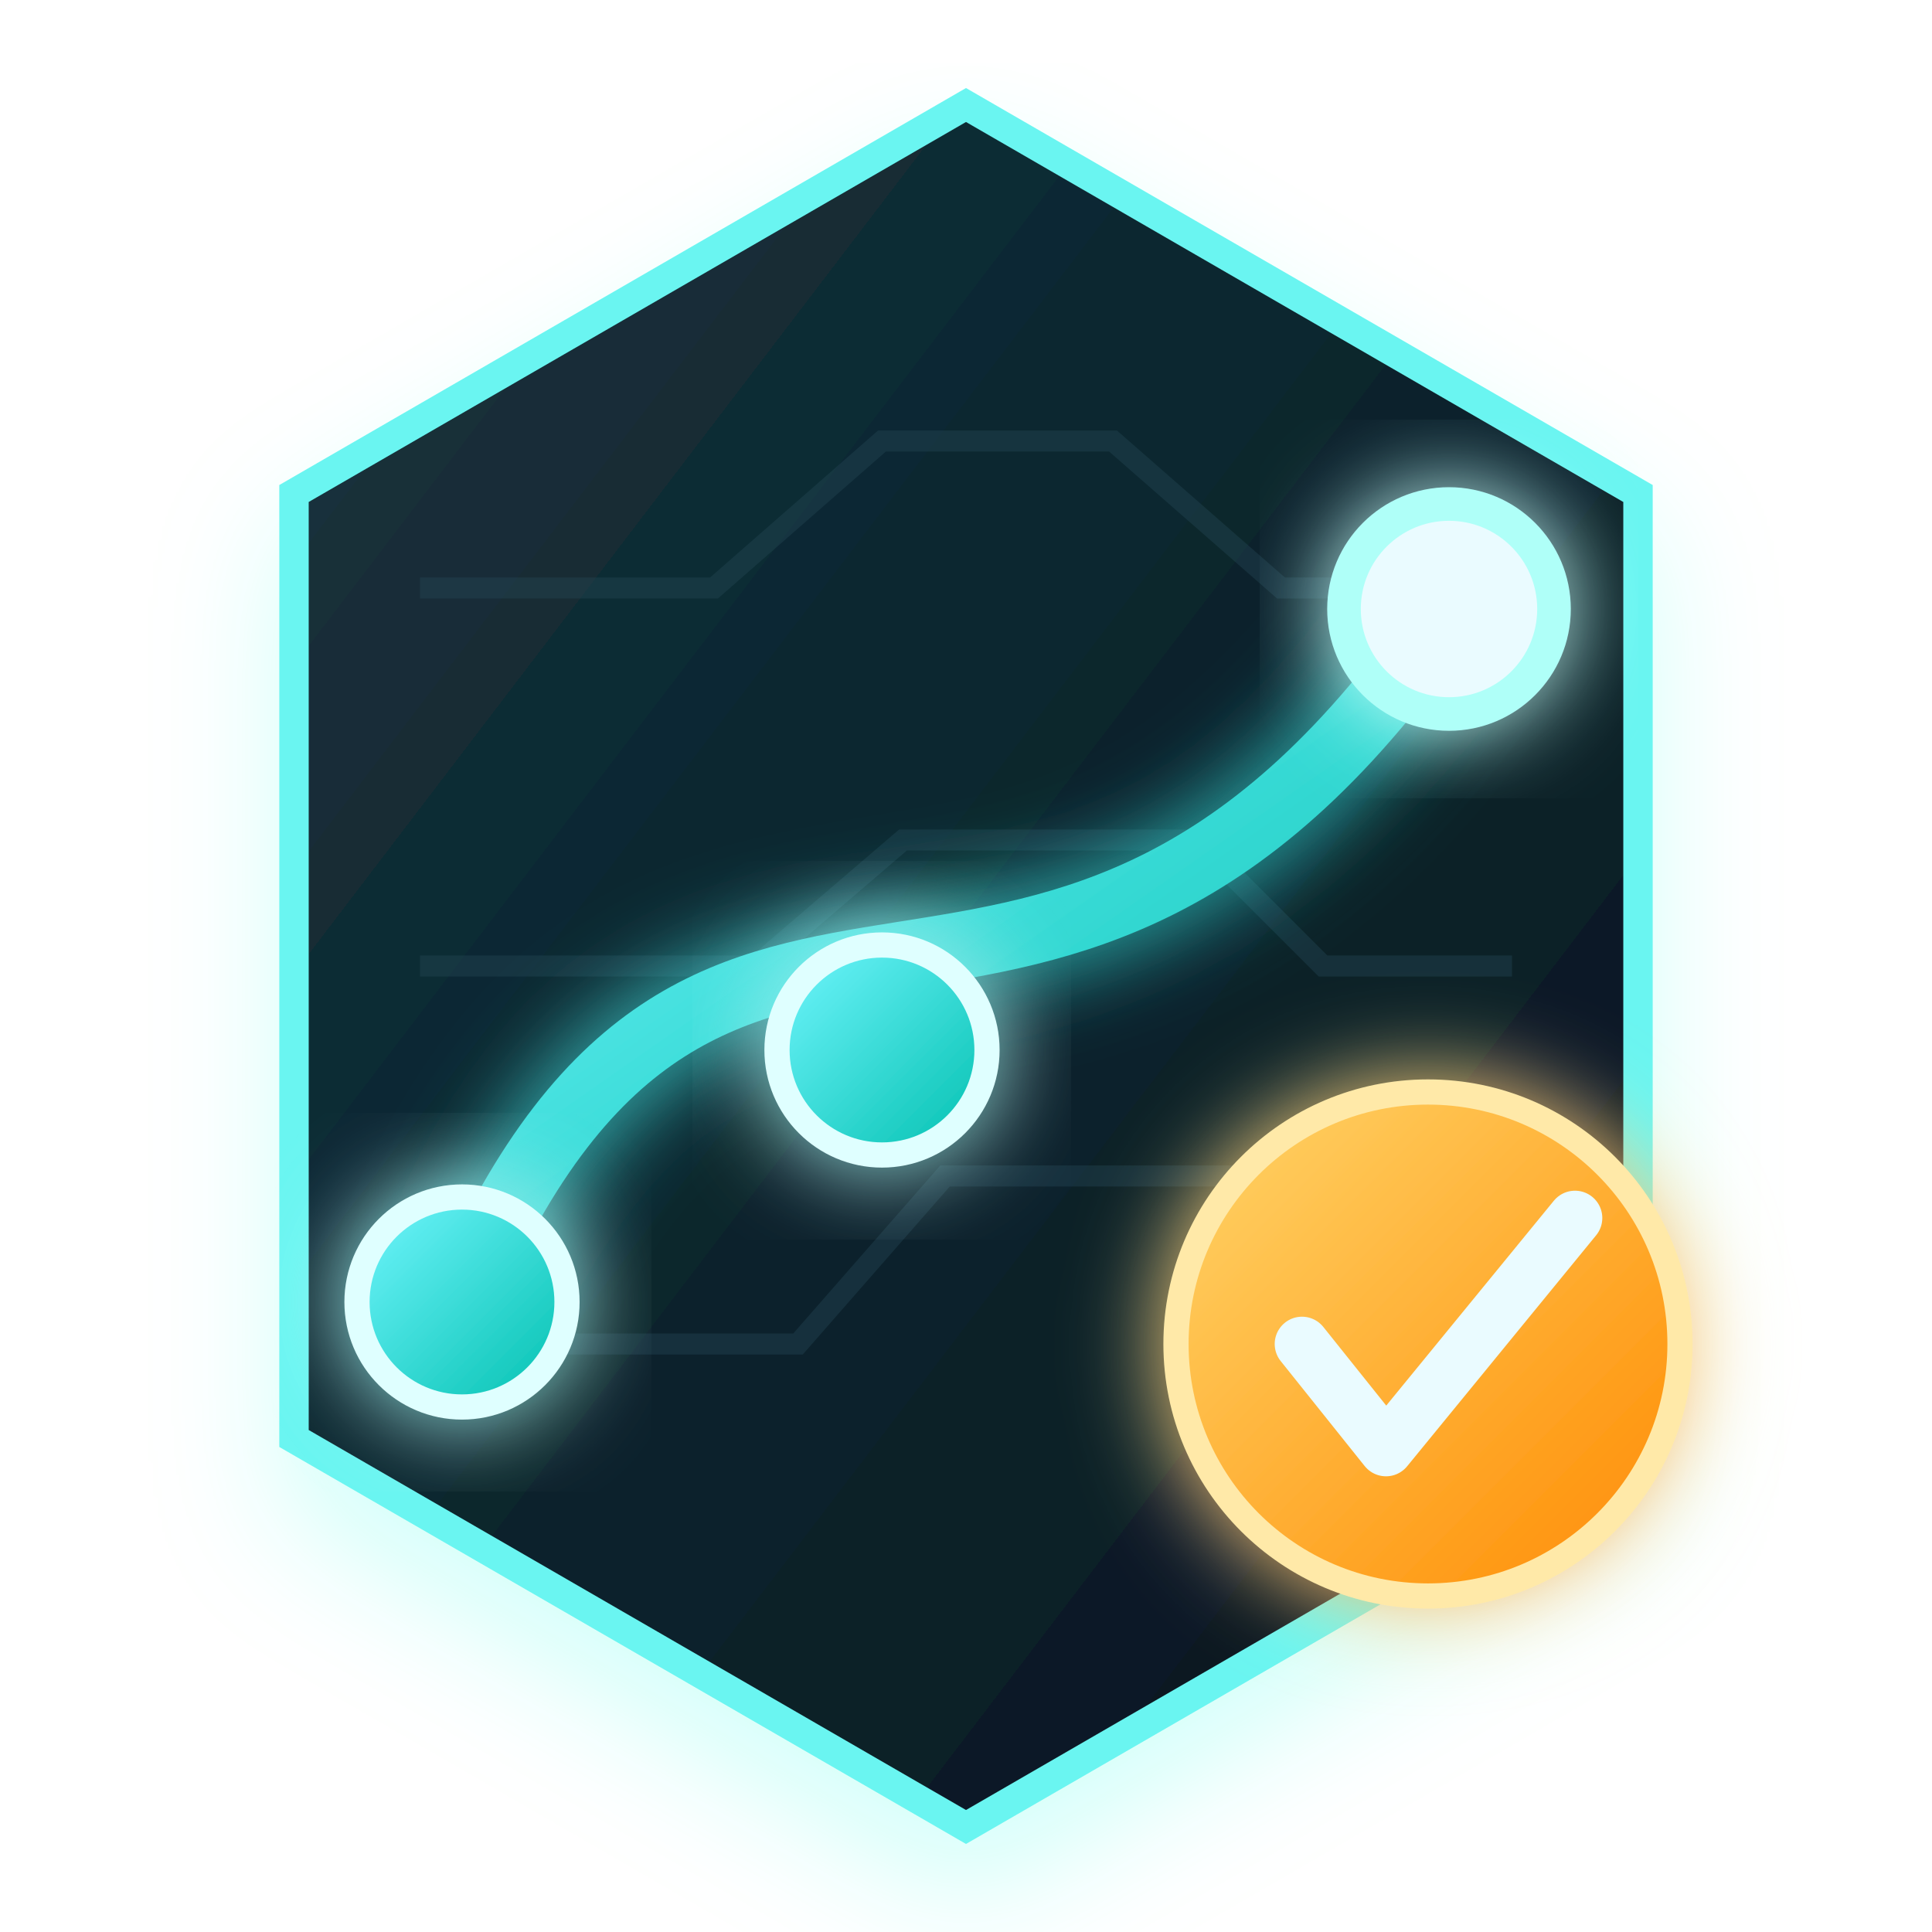
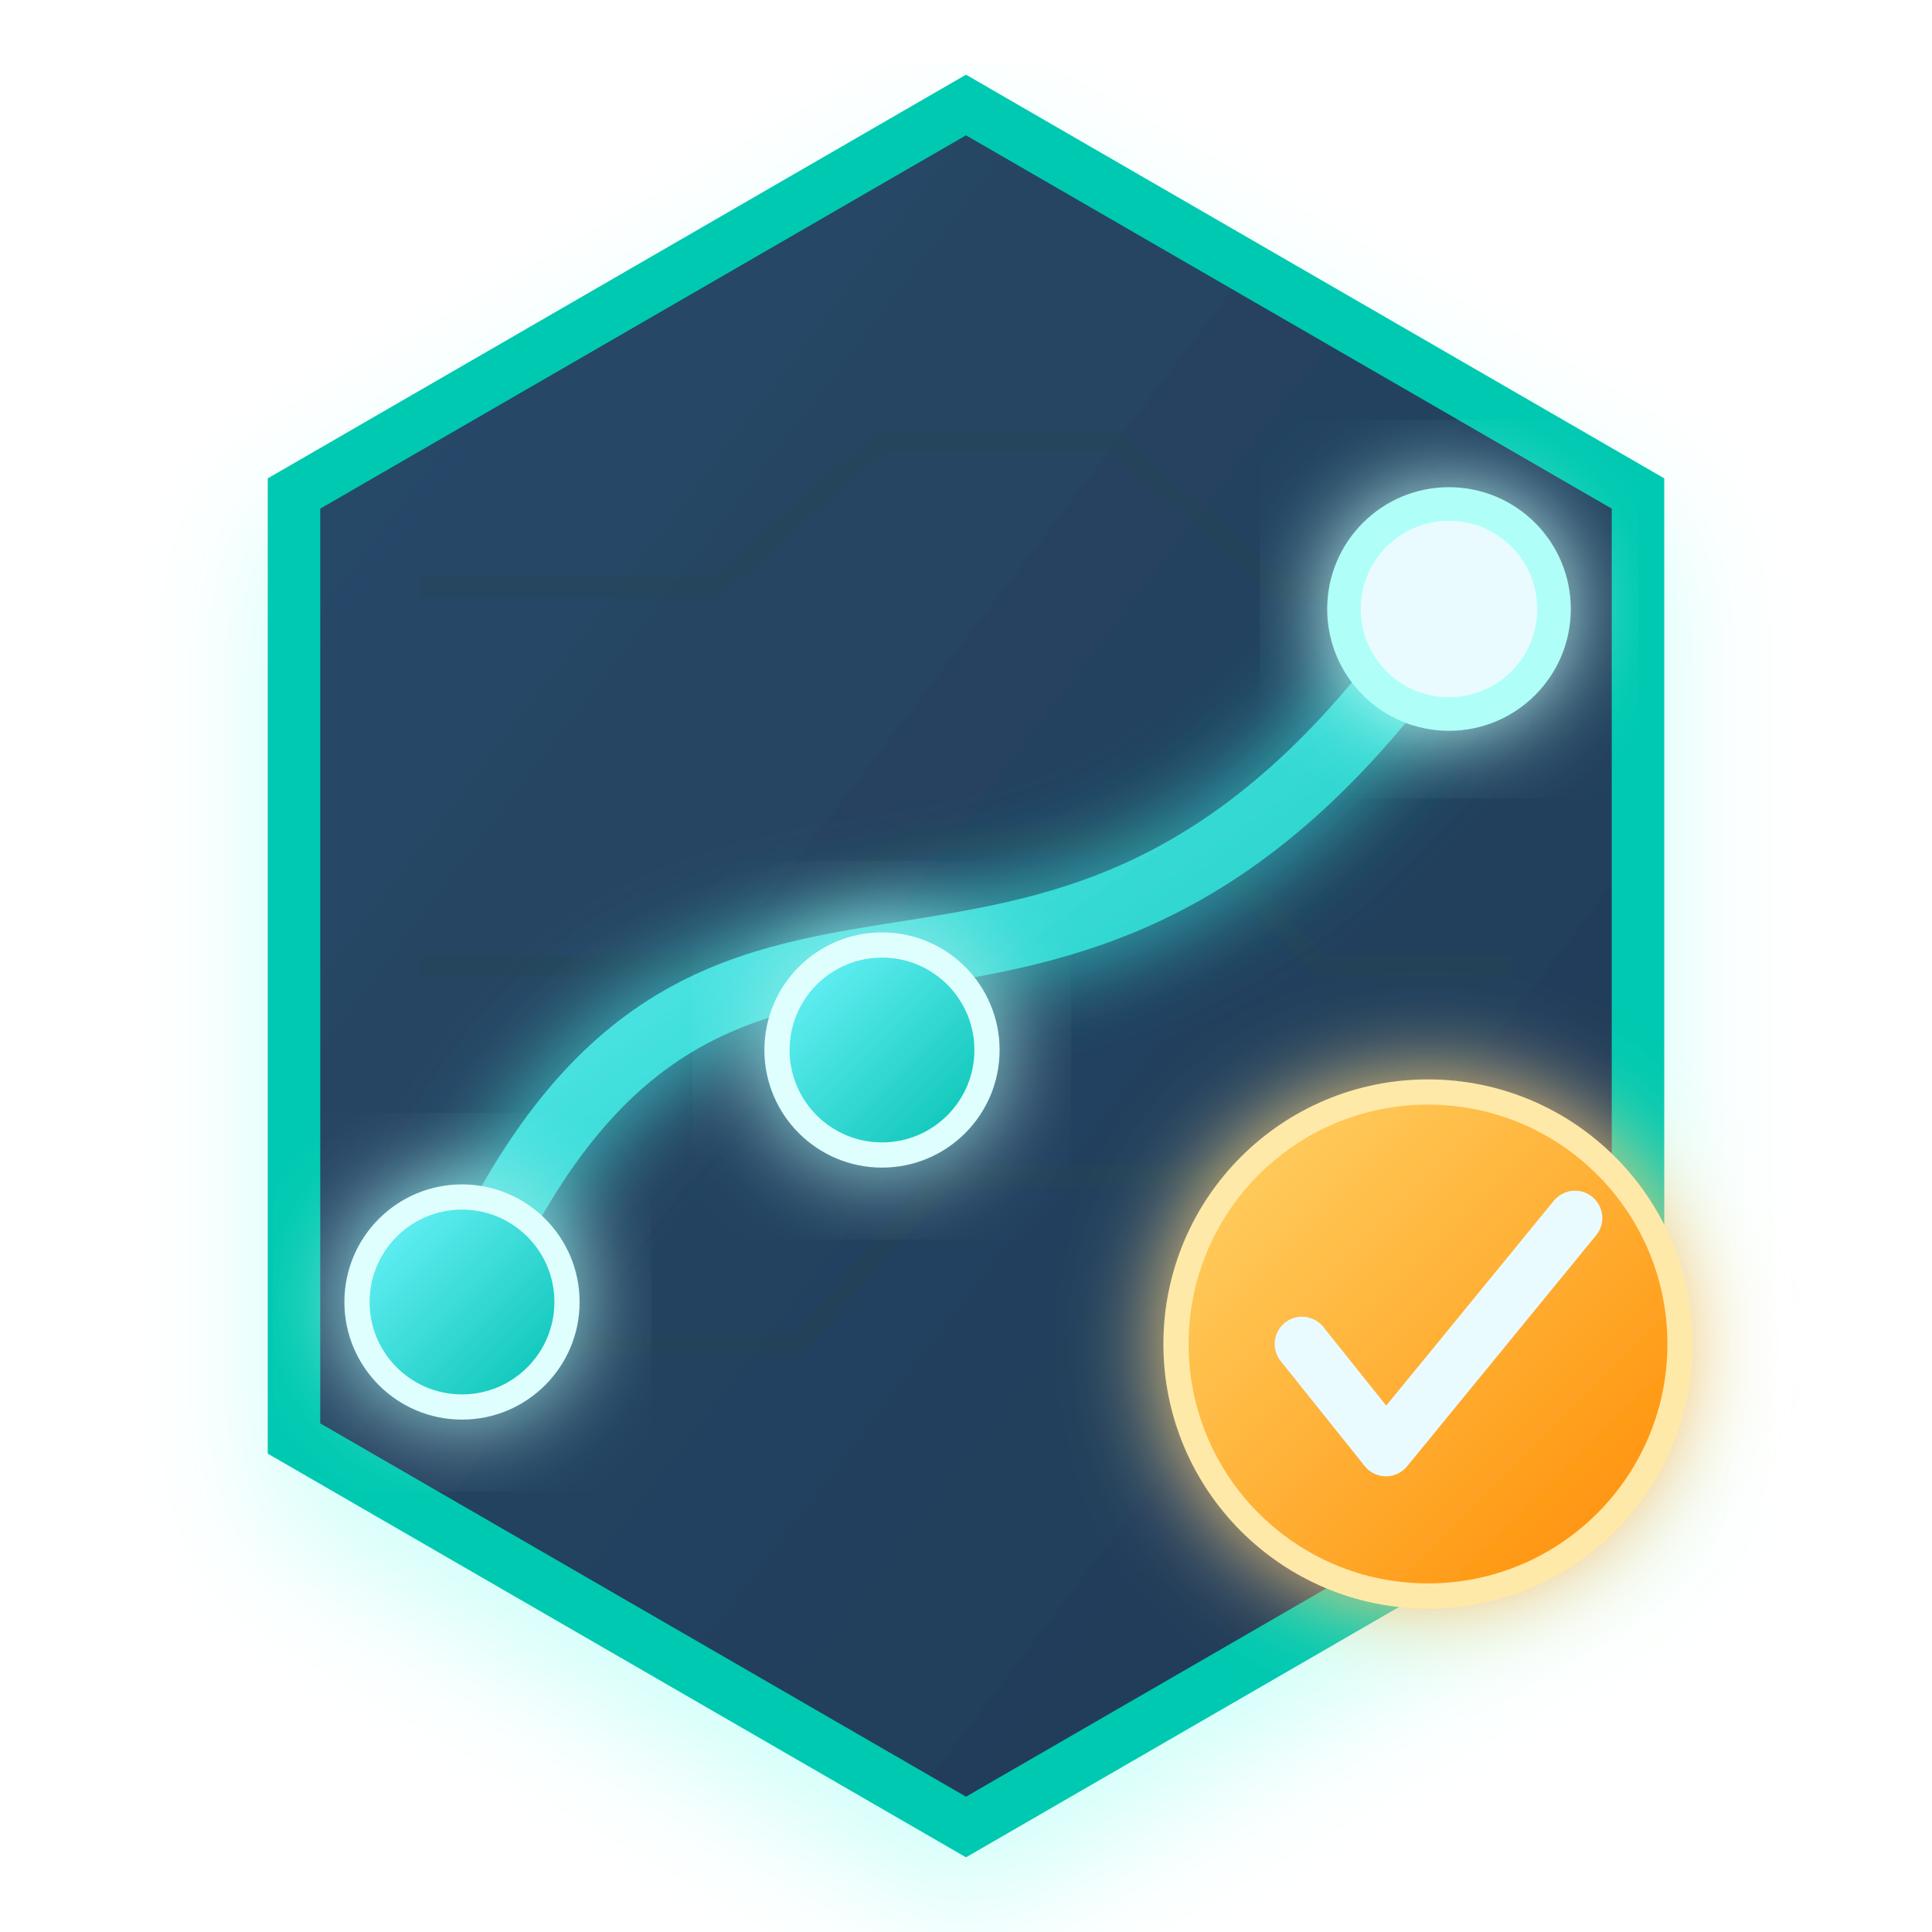
<svg xmlns="http://www.w3.org/2000/svg" width="92" height="92" viewBox="0 0 92 92" role="img" aria-label="Validate Fibre Routes">
  <defs>
    <linearGradient id="bg" x1="0" y1="0" x2="1" y2="1">
-       <stop offset="0" stop-color="#082A34" />
-       <stop offset="1" stop-color="#020812" />
+       <stop offset="0" stop-color="#2A4A6A" />
+       <stop offset="1" stop-color="#1E3A55" />
    </linearGradient>
    <linearGradient id="cyan" x1="0" y1="0" x2="1" y2="1">
      <stop offset="0" stop-color="#73F7FF" />
      <stop offset="1" stop-color="#00BFAE" />
    </linearGradient>
    <linearGradient id="orange" x1="0" y1="0" x2="1" y2="1">
      <stop offset="0" stop-color="#FFD66B" />
      <stop offset="1" stop-color="#FF8A00" />
    </linearGradient>
    <filter id="glow" x="-40%" y="-40%" width="180%" height="180%">
      <feGaussianBlur stdDeviation="2.2" result="b" />
      <feMerge>
        <feMergeNode in="b" />
        <feMergeNode in="SourceGraphic" />
      </feMerge>
    </filter>
    <filter id="soft" x="-20%" y="-20%" width="140%" height="140%">
      <feDropShadow dx="0" dy="3" stdDeviation="3" flood-color="#00FFE0" flood-opacity="0.18" />
    </filter>
    <style>
-       .tile{fill:url(#bg);stroke:#64F5F0;stroke-width:1.4;opacity:.95;filter:url(#soft)}
+       .tile{fill:url(#bg);stroke:#00C9B1;stroke-width:2.5;opacity:1;filter:url(#soft)}
      .map{fill:none;stroke:#234653;stroke-width:1;opacity:.42}
      .c{fill:none;stroke:url(#cyan);stroke-width:3.2;stroke-linecap:round;stroke-linejoin:round;filter:url(#glow)}
      .ct{fill:url(#cyan);stroke:#DFFFFF;stroke-width:1.2;filter:url(#glow)}
      .o{fill:none;stroke:url(#orange);stroke-width:3.2;stroke-linecap:round;stroke-linejoin:round;filter:url(#glow)}
      .ot{fill:url(#orange);stroke:#FFE9A8;stroke-width:1.2;filter:url(#glow)}
      .w{fill:none;stroke:#EAFBFF;stroke-width:2.6;stroke-linecap:round;stroke-linejoin:round}
      .dot{fill:#EAFBFF;stroke:#AFFFF8;stroke-width:1.6;filter:url(#glow)}
      .txt{font-family:Arial, Helvetica, sans-serif;font-size:15px;font-weight:700;fill:#FFE4A3;text-anchor:middle}
    </style>
  </defs>
  <polygon class="tile" points="46,5 78,23.5 78,68.5 46,87 14,68.5 14,23.5" />
  <path class="map" d="M20 28h14l8-7h11l8 7h11M20 46h16l7-6h14l6 6h9M20 64h18l7-8h16l9 8" />
  <path class="c" d="M22 62c12-28 28-5 47-33" />
  <circle class="ct" cx="22" cy="62" r="5" />
  <circle class="ct" cx="42" cy="50" r="5" />
  <circle class="dot" cx="69" cy="29" r="5" />
  <circle class="ot" cx="68" cy="64" r="12" />
  <path class="w" d="M62 64l4 5 9-11" />
</svg>
